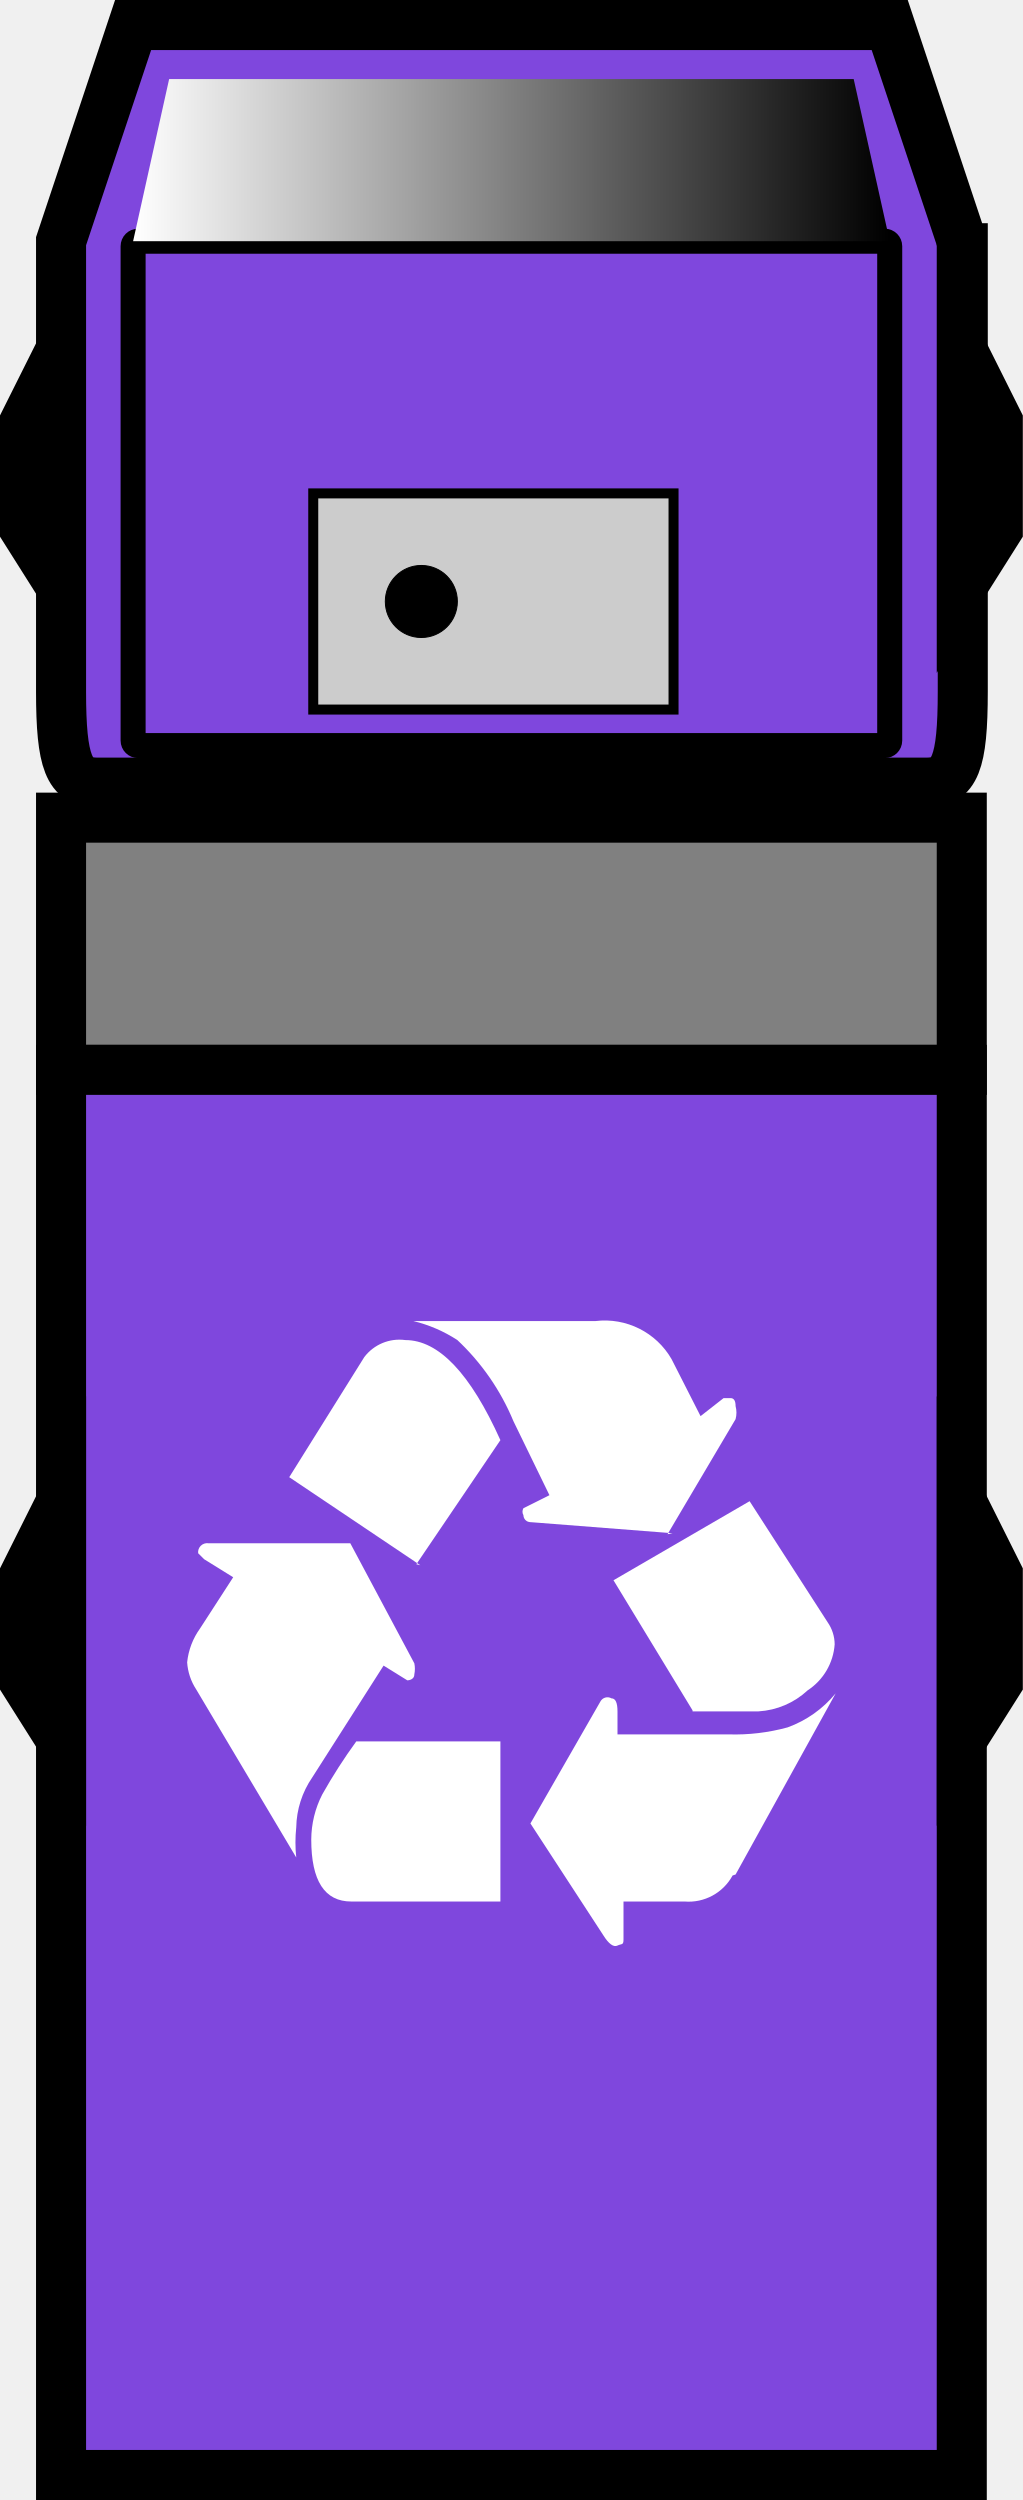
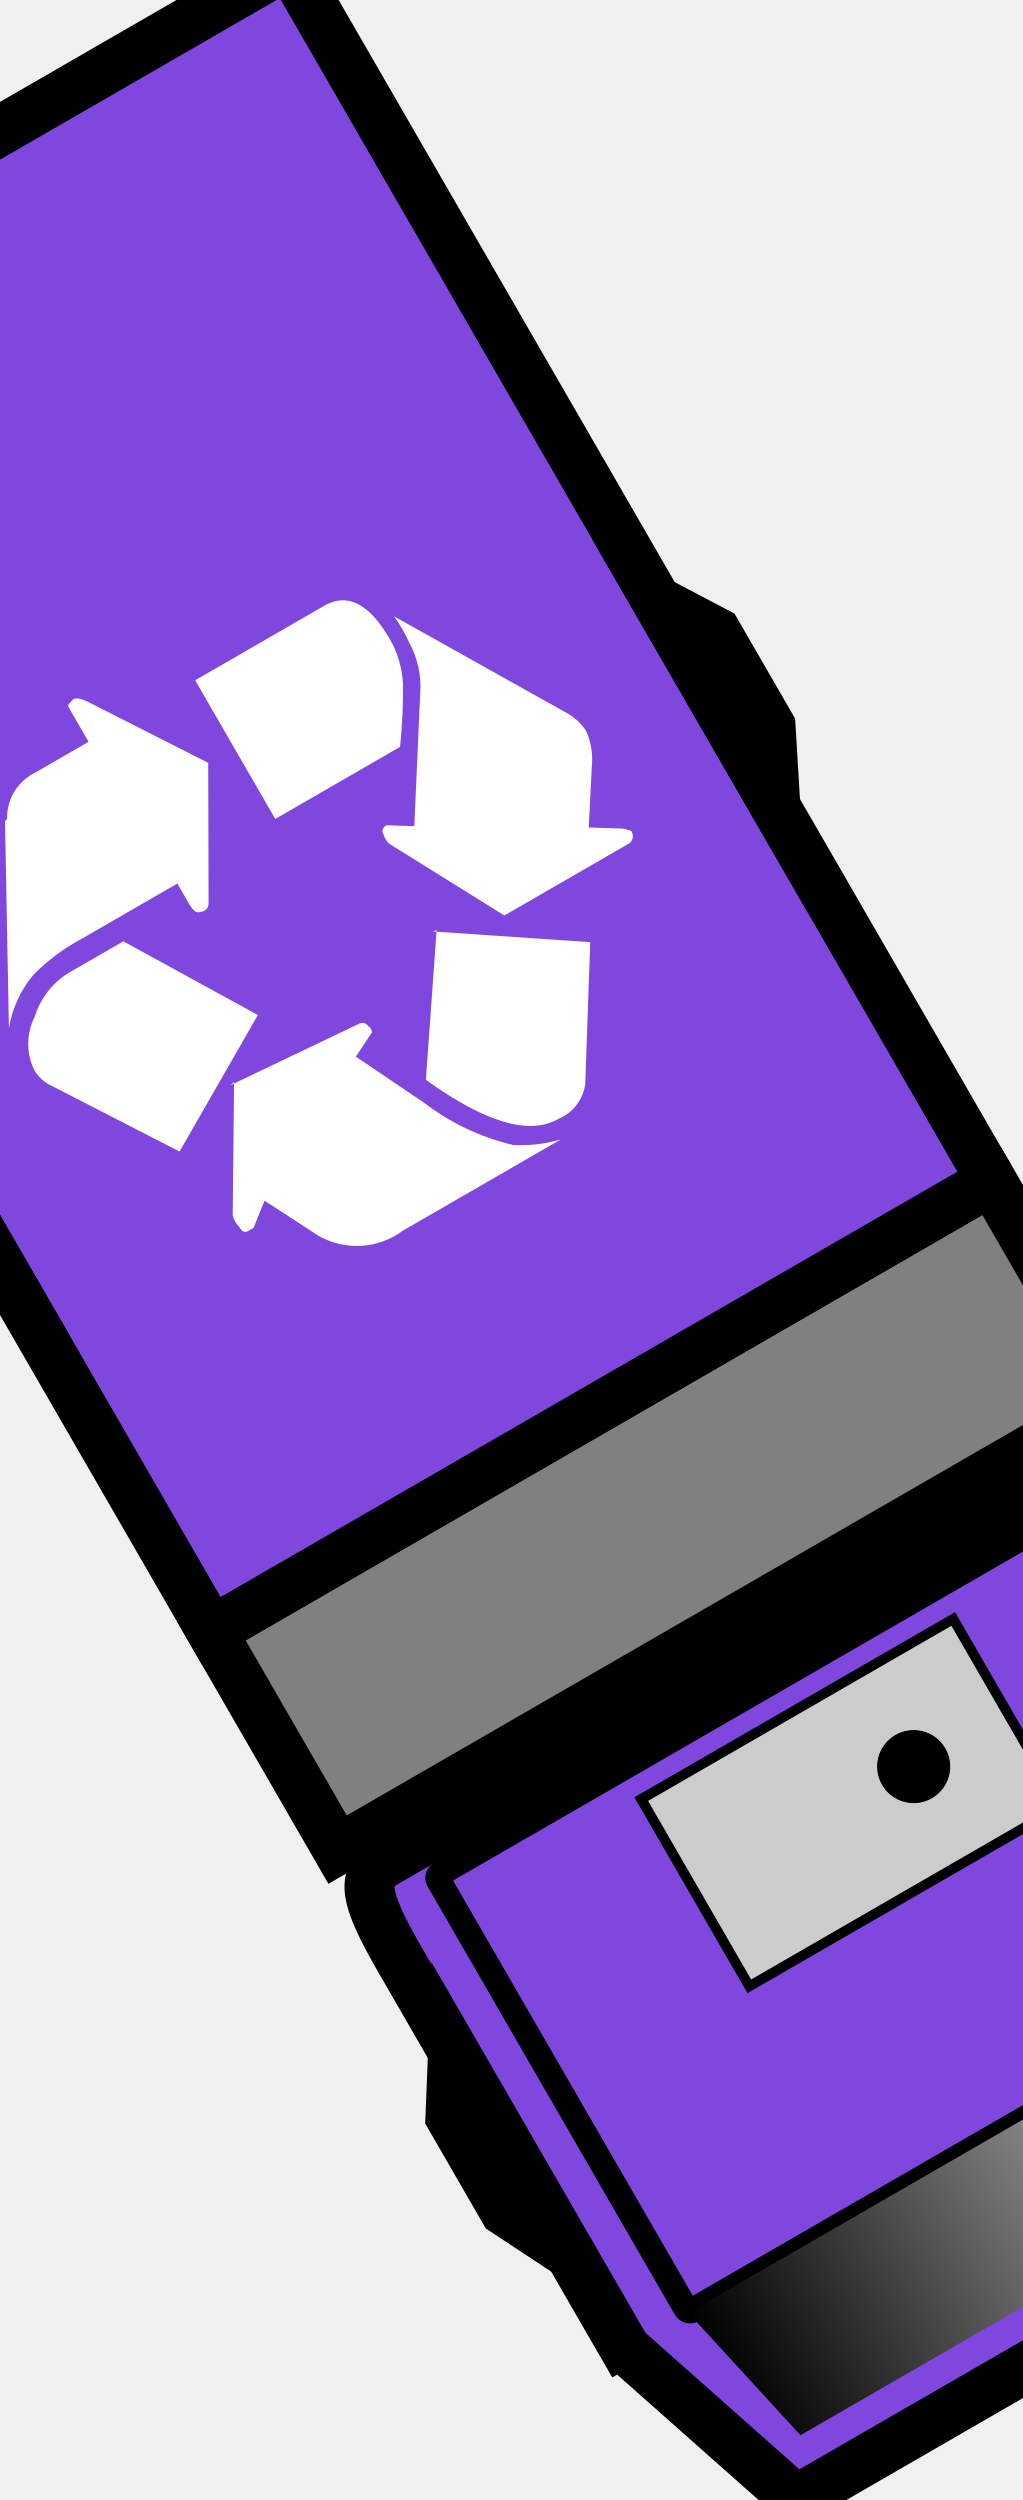
- <svg xmlns="http://www.w3.org/2000/svg" viewBox="0 0 10.22 24.98">
+ <svg xmlns="http://www.w3.org/2000/svg" viewBox="0 0 10.22 24.98" transform="rotate(150 5.11 12.49)">
  <defs>
    <style>.a,.d{fill:#7f47dd;}.a,.b,.c,.d,.f,.h,.i{stroke:#000;stroke-miterlimit:10;}.a,.b,.c,.f{stroke-width:0.5px;}.b{fill:gray;}.d{stroke-width:0.25px;}.e{fill:url(#a);}.f,.g{fill:#fff;}.h{fill:#ccc;stroke-width:0.1px;}.i{stroke-width:0.01px;}</style>
    <linearGradient id="a" x1="1.33" y1="1.6" x2="8.89" y2="1.6" gradientUnits="userSpaceOnUse">
      <stop offset="0" stop-color="#fff" />
      <stop offset="1" />
    </linearGradient>
  </defs>
  <path class="a" d="M9.61,2.41,8.89.25H1.33L.61,2.41v4.5h0c0,.71.08.91.36.91H9.26c.28,0,.36-.19.36-.91h0V2.23" />
  <rect class="b" x="0.61" y="8.17" width="9" height="2.52" />
  <rect class="a" x="0.61" y="10.69" width="9" height="14.04" />
  <polygon class="c" points="0.61 15.01 0.25 15.73 0.25 16.81 0.61 17.38 0.61 15.01" />
  <polygon class="c" points="9.61 15.01 9.97 15.73 9.97 16.81 9.61 17.38 9.61 15.01" />
  <polyline class="c" points="0.61 3.49 0.25 4.21 0.25 5.29 0.61 5.86" />
  <polygon class="c" points="9.61 3.49 9.97 4.21 9.97 5.29 9.61 5.86 9.61 3.49" />
  <rect class="d" x="1.33" y="2.41" width="7.56" height="5.04" rx="0.05" ry="0.05" />
  <polyline class="e" points="1.33 2.41 1.69 0.79 8.53 0.79 8.89 2.41" />
  <path class="f" d="M4.93,8.17v0Z" />
  <path class="f" d="M2.77,8.17v0Z" />
  <path class="f" d="M7.09,8.17v0Z" />
  <path class="g" d="M3.78,16.61l.29.18s.07,0,.07-.06a.27.27,0,0,0,0-.11l-.64-1.2-1.42,0a.09.09,0,0,0-.1.1s0,0,.06.06l.29.18L2,16.27a.7.7,0,0,0-.13.34.56.56,0,0,0,.09.27l1,1.68a1.43,1.43,0,0,1,0-.3.91.91,0,0,1,.16-.5l.74-1.16Z" />
  <path class="g" d="M4.16,15.63,5,14.39q-.45-1-.95-1a.44.44,0,0,0-.41.17l-.75,1.2,1.31.88Z" />
  <path class="g" d="M3.51,19H5v-1.6H3.56a5.39,5.39,0,0,0-.34.53,1,1,0,0,0-.11.45q0,.62.4.62Z" />
  <path class="g" d="M6.67,15.33l.68-1.15a.25.25,0,0,0,0-.13q0-.08-.05-.08l-.07,0L7,14.15l-.29-.57a.77.77,0,0,0-.76-.38H4.13a1.41,1.41,0,0,1,.44.19,2.34,2.34,0,0,1,.56.81l.36.74-.26.13a.07.07,0,0,0,0,.07s0,.07.08.07l1.41.11Z" />
  <path class="g" d="M7.35,18.73l1-1.81a1.11,1.11,0,0,1-.48.34,2,2,0,0,1-.59.07H6.17V17.1q0-.13-.06-.13A.08.08,0,0,0,6,17l-.7,1.22.73,1.12c.05.08.1.12.14.1s.06,0,.06-.06V19h.61a.5.5,0,0,0,.48-.26Z" />
  <path class="g" d="M6.92,17.1h.66a.79.79,0,0,0,.49-.21.6.6,0,0,0,.27-.46.39.39,0,0,0-.07-.22L7.49,15l-1.36.79.79,1.3Z" />
  <rect class="h" x="3.13" y="4.93" width="3.6" height="2.16" />
  <circle class="i" cx="4.21" cy="6.01" r="0.36" />
</svg>
